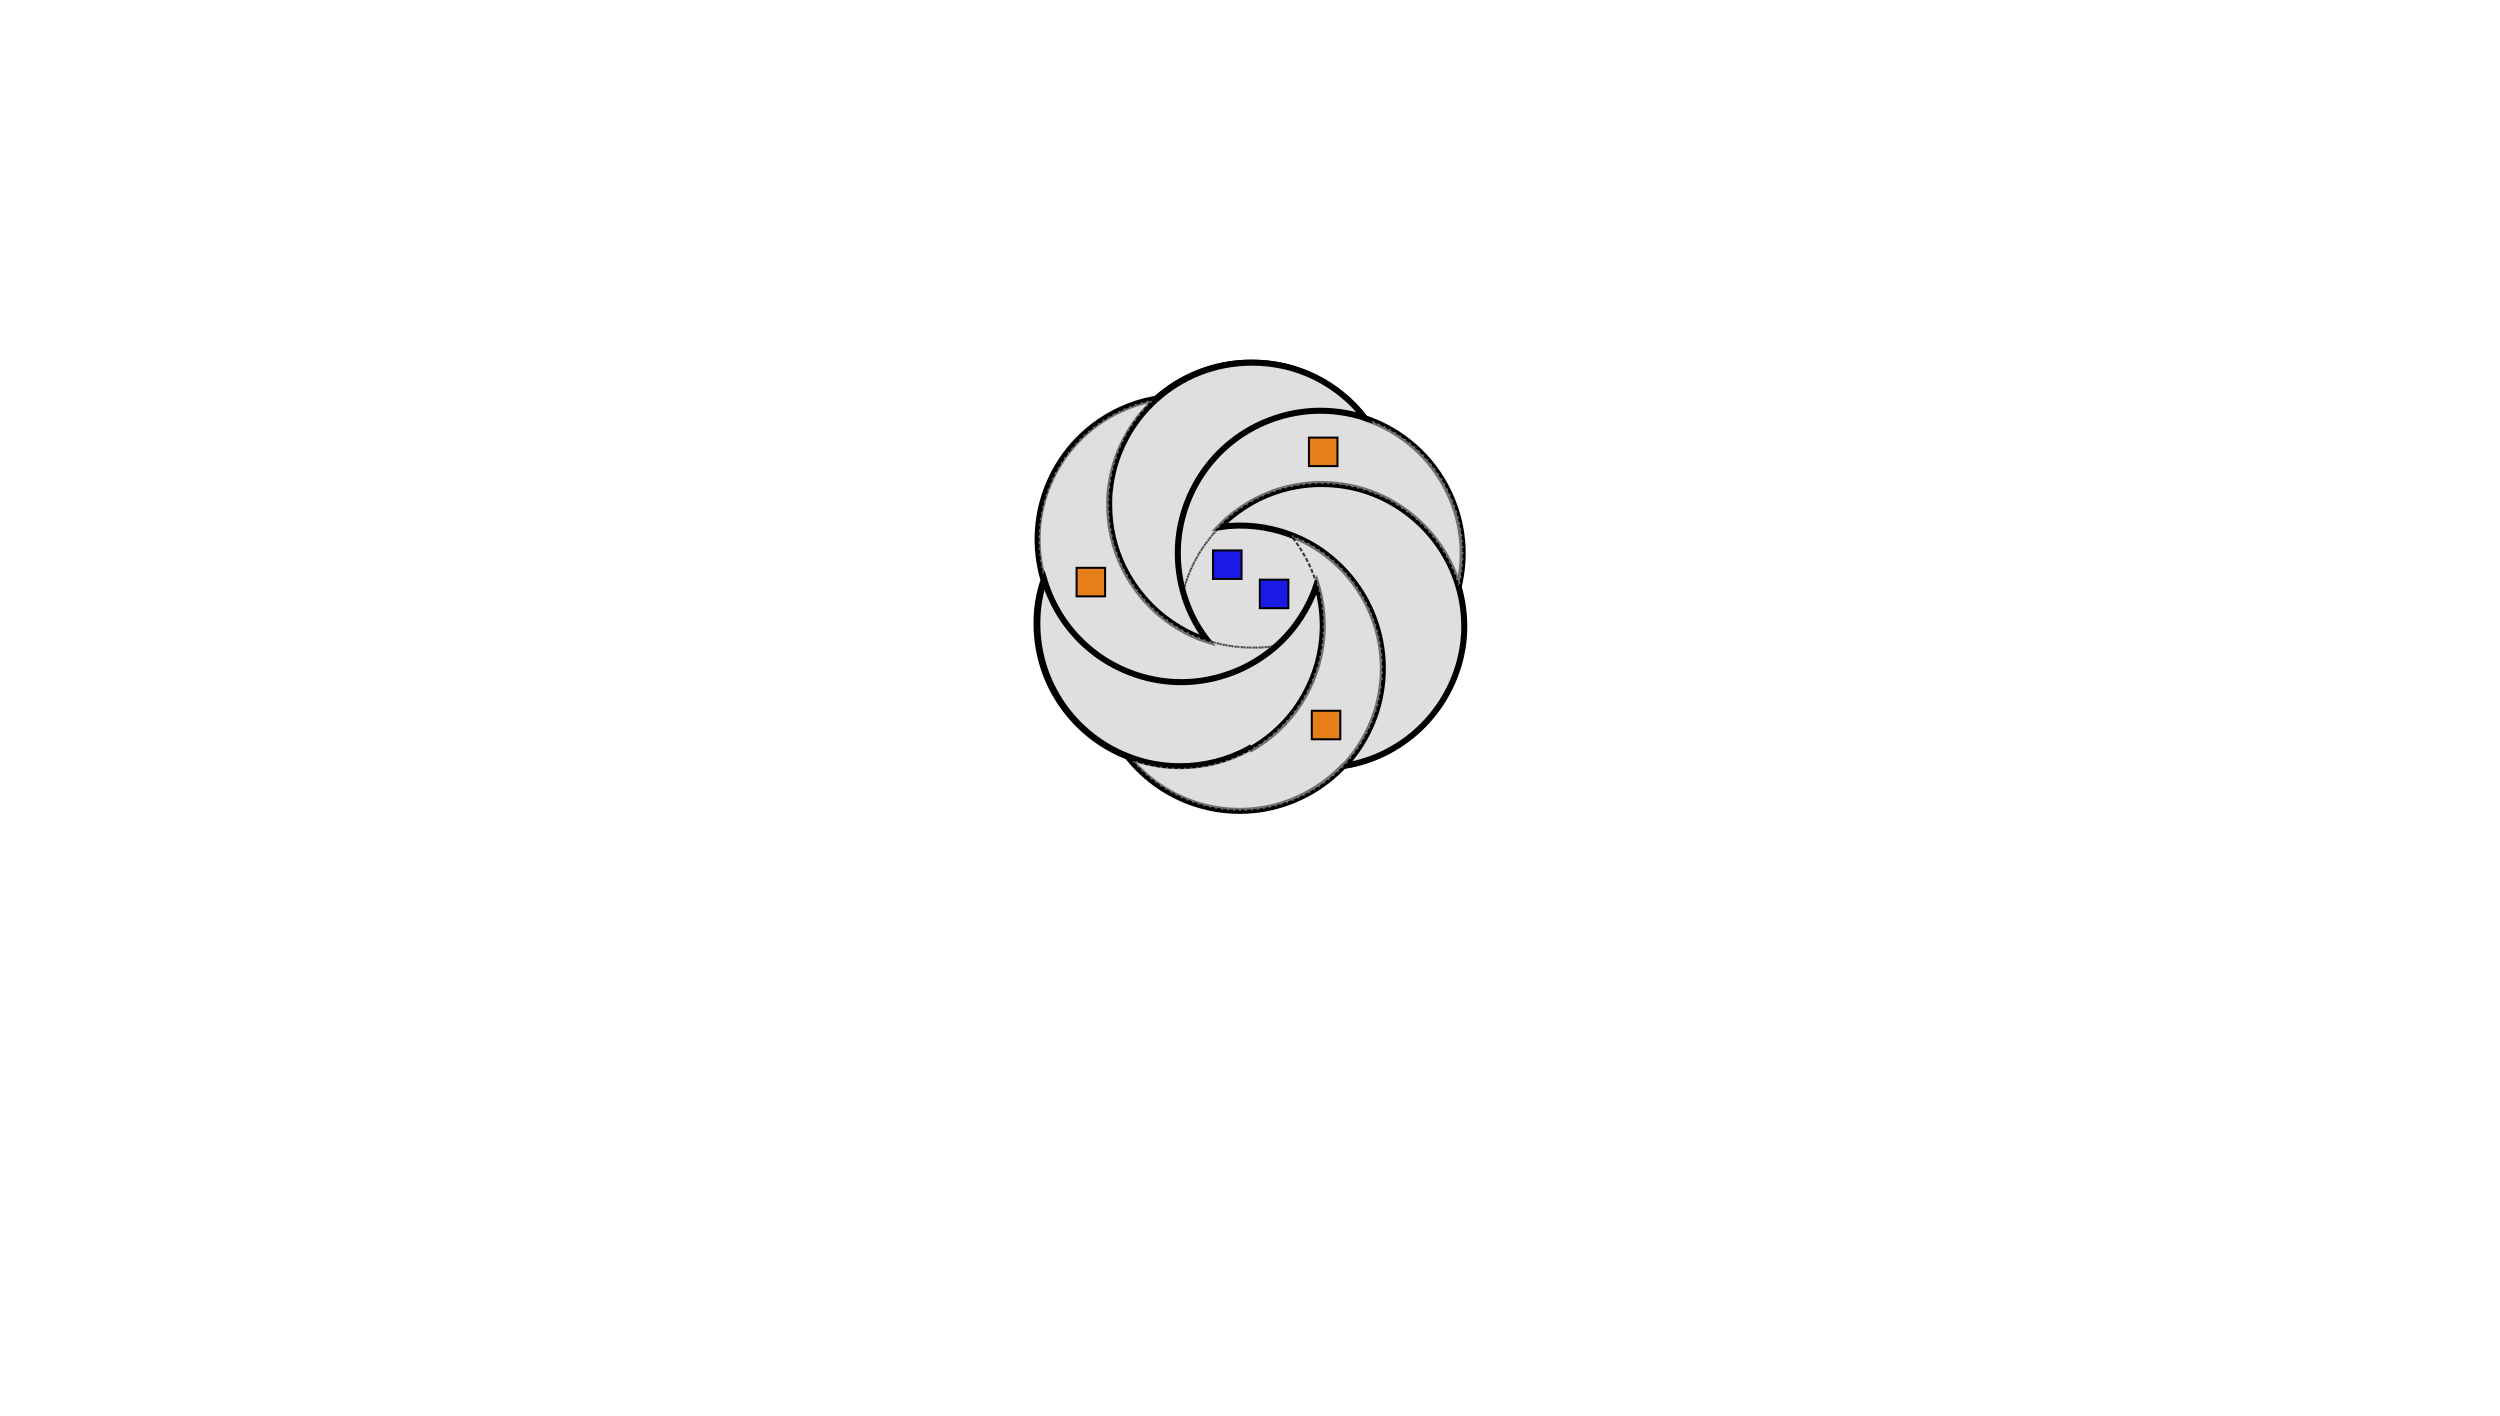
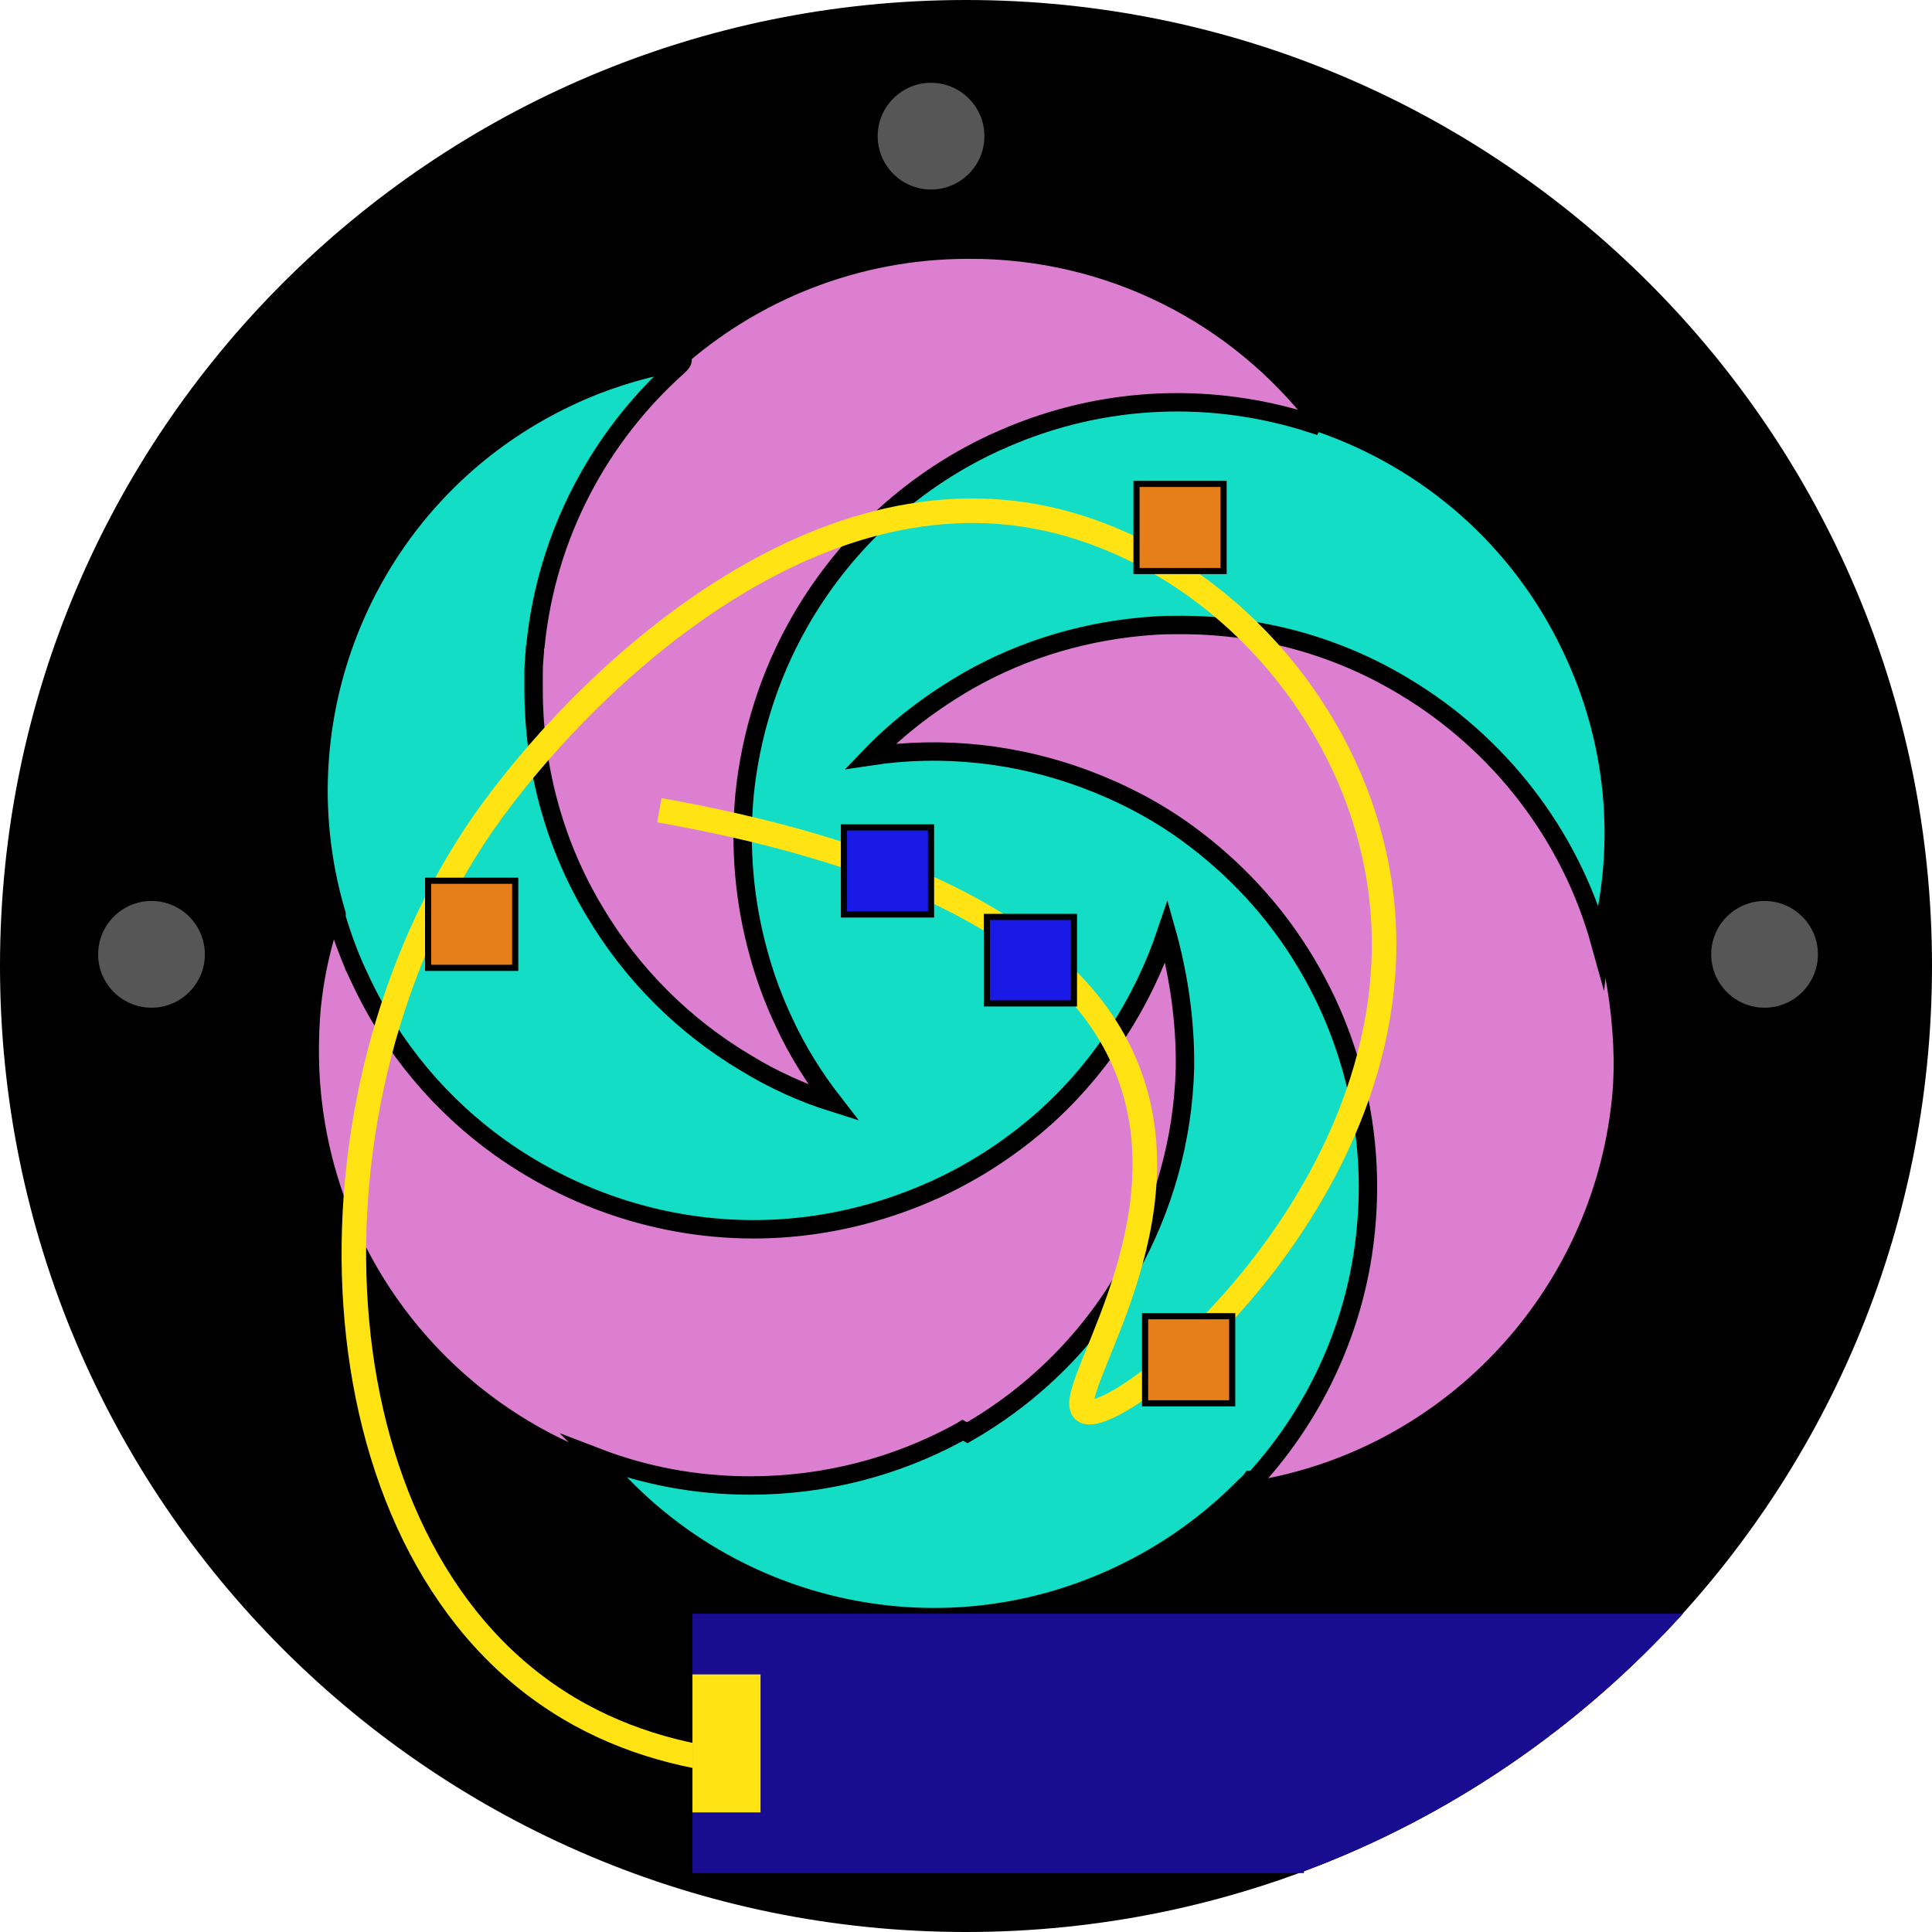
- <svg xmlns="http://www.w3.org/2000/svg" x="0" y="0" width="1242" height="703" version="1.1">
-   <g transform="">
-     <g fill="none" stroke="#000000" stroke-width="none" stroke-linecap="butt" stroke-linejoin="miter" stroke-miterlimit="10" stroke-dasharray="none" stroke-dashoffset="0" font-family="none" font-weight="normal" font-size="none" text-anchor="start" mix-blend-mode="normal">
-       <g id="Layer_1" fill="#dfdfdf" font-family="&quot;Helvetica Neue&quot;, Helvetica, Arial, sans-serif" font-size="14">
-         <path d="M677.65,207.567c-13,-16.7 -33.2,-27.5 -56.2,-27.4c-18.1,0 -34.7,6.8 -47.2,18l-1,0.1c-5.8,1.1 -11.5,2.9 -17,5.5c-32.1,15.1 -47.6,51.1 -37.9,84.1c0,0.1 0.1,0.2 0.1,0.3c-1.6,4.7 -2.7,9.6 -3.2,14.7c-0.2,2.3 -0.3,4.6 -0.3,6.9c0,30 18.6,55.7 45,66l1.2,1.3c20.1,24.4 54.9,33.1 84.8,19c7.9,-3.7 14.8,-8.7 20.6,-14.6c0.3,-0.3 0.7,-0.6 1,-1l0,0c30.8,-4.9 55,-29.8 59,-61c0,-0.3 0.1,-0.6 0.1,-0.9c0.3,-2.3 0.4,-4.7 0.4,-7.2c0,-6.6 -0.9,-13 -2.6,-19.1c0.1,-0.3 0.2,-0.5 0.2,-0.7c3.7,-15.1 2.4,-31.5 -4.8,-46.7c-8.5,-18.1 -23.7,-30.9 -41.2,-36.9c-0.4,-0.1 -0.8,-0.2 -1,-0.4" id="DIF:_outline" stroke-width="3" stroke-dasharray="" />
-         <path d="M654.15,290.367c-3.8,11.6 -10.7,22.1 -20,30.5c-4,0.7 -8,1 -12.2,1c-7.7,0 -15,-1.2 -22,-3.5c-3.1,-4 -5.8,-8.5 -8.1,-13.2c-1.7,-3.6 -3.1,-7.3 -4.1,-11.1c3.1,-12.4 9.4,-23.4 18.1,-32.2c11.9,-1.8 24,-0.4 35,3.7c6,7.2 10.6,15.6 13.3,24.8z" id="DDS:_center" stroke-width="1" stroke-dasharray="2,1" opacity="0.5" />
-         <path d="M727.45,311.367c0,2.5 -0.1,4.9 -0.4,7.2c0,0.3 -0.1,0.6 -0.1,0.9c-4,31.2 -28.2,56.1 -59.1,61c10.7,-11.4 17.3,-26.1 18.8,-41.5c1.2,-12.3 -0.8,-25.1 -6.4,-37.1c-1,-2.1 -2.1,-4.2 -3.3,-6.2c-5.1,-8.6 -11.8,-15.7 -19.5,-21.3c-5.1,-3.7 -10.7,-6.6 -16.6,-8.8c-11,-4.1 -23.1,-5.5 -35,-3.7c4.7,-4.9 10.2,-9 16.1,-12.4c9,-5.1 19.3,-8.2 30.3,-8.9c1.4,-0.1 2.9,-0.1 4.3,-0.1c13.3,0 25.7,3.6 36.3,10c15.4,9.2 27.1,24.1 32,41.8c1.7,6.1 2.6,12.5 2.6,19.1z" id="DIF:_petal" stroke-width="3" stroke-dasharray="" />
-         <path d="M725.05,291.567c0,0.2 -0.1,0.4 -0.2,0.7c-4.9,-17.7 -16.6,-32.6 -32,-41.8c-10.6,-6.3 -23,-10 -36.3,-10c-1.5,0 -2.9,0 -4.3,0.1c-10.9,0.7 -21.2,3.8 -30.3,8.9c-6,3.3 -11.4,7.5 -16.1,12.4c-8.6,8.8 -15,19.9 -18.1,32.2c-2.4,-8.6 -3.1,-17.4 -2.3,-26c1,-9.8 4,-19.3 8.8,-27.8c7,-12.4 17.8,-22.9 31.7,-29.4c0.6,-0.3 1.2,-0.5 1.8,-0.8c16.5,-7.2 34.4,-7.6 50.3,-2.4c0.3,0.1 0.7,0.2 1,0.3c17.5,6 32.7,18.8 41.2,36.9c7.2,15.2 8.5,31.6 4.8,46.7z" id="DDS:_petal_2" stroke-width="1" stroke-dasharray="2,1" opacity="0.5" />
-         <path d="M678.05,207.567c-16,-5.2 -33.8,-4.8 -50.3,2.4c-0.6,0.3 -1.2,0.5 -1.8,0.8c-13.9,6.5 -24.7,17 -31.7,29.4c-4.8,8.5 -7.8,18 -8.8,27.8c-0.8,8.6 -0.1,17.4 2.3,26c1,3.7 2.4,7.5 4.1,11.1c2.2,4.8 5,9.2 8.1,13.2c-5.1,-1.6 -9.9,-3.8 -14.3,-6.5c-10.1,-6 -18.6,-14.5 -24.6,-24.6c-6.4,-10.6 -10,-23.1 -10,-36.3c0,-0.6 0,-1.3 0,-1.9c0,-0.3 0,-0.6 0,-0.8l0,0c0,-1.2 0.1,-2.3 0.2,-3.5c0,-0.3 0,-0.6 0.1,-0.9c1.8,-18.1 10.5,-34.2 23.3,-45.6c12.5,-11.2 29.1,-18 47.2,-18c23,-0.1 43.3,10.7 56.2,27.4z" id="DIF:_petal_3" stroke-width="3" stroke-dasharray="" />
-         <path d="M634.15,320.867c-5,4.5 -10.8,8.3 -17.2,11.3c-0.6,0.3 -1.2,0.5 -1.8,0.8c-7.8,3.4 -16,5.3 -24.1,5.8c-16.3,1 -32.5,-3.7 -45.6,-13.2c-9.5,-6.8 -17.5,-16.1 -22.8,-27.5c-1.5,-3.2 -2.8,-6.5 -3.8,-9.9c0,-0.1 -0.1,-0.2 -0.1,-0.3c-9.7,-33 5.8,-69 37.9,-84.1c5.5,-2.6 11.2,-4.4 17,-5.5c-12.4,11.6 -20.6,27.5 -22.2,45.4c0,0.3 -0.1,0.6 -0.1,0.9c-0.1,1.2 -0.2,2.4 -0.2,3.5c0,0.3 0,0.6 0,0.8c0,0.6 0,1.3 0,1.9c0,13.3 3.6,25.7 10,36.3c6,10.1 14.5,18.5 24.6,24.6c4.5,2.7 9.3,4.9 14.3,6.5c6.9,2.3 14.3,3.5 22,3.5c4.1,0.2 8.2,-0.1 12.1,-0.8z" id="DDS:_petal_4" stroke-width="1" stroke-dasharray="2,1" opacity="0.5" />
-         <path d="M657.15,310.667c0,0.6 0,1.3 0,1.9c-0.3,11.9 -3.6,23.1 -9.1,32.9c-6.2,11.1 -15.4,20.3 -26.4,26.6c-0.2,-0.1 -0.5,-0.3 -0.7,-0.4c-0.3,0.2 -0.6,0.3 -0.9,0.5c-10,5.4 -21.5,8.5 -33.8,8.5c-9.1,0 -17.9,-1.7 -25.9,-4.9c-26.4,-10.3 -45,-36 -45,-66c0,-2.3 0.1,-4.6 0.3,-6.9c0.5,-5.1 1.6,-10 3.2,-14.7c1,3.3 2.2,6.6 3.8,9.9c5.3,11.4 13.3,20.7 22.8,27.5c13.2,9.4 29.3,14.2 45.6,13.2c8.1,-0.5 16.2,-2.4 24.1,-5.8c0.6,-0.3 1.2,-0.5 1.8,-0.8c6.4,-3 12.1,-6.8 17.2,-11.3c9.3,-8.3 16.1,-18.9 20,-30.5c1.9,6.4 3,13.3 3,20.3z" id="DIF:_petal_5" stroke-width="3" stroke-dasharray="" />
-         <path d="M686.75,338.967c-1.5,15.4 -8.1,30.1 -18.8,41.5c-0.3,0.4 -0.7,0.7 -1,1c-5.8,5.9 -12.7,10.9 -20.6,14.6c-29.9,14.1 -64.7,5.4 -84.8,-19c7.7,2.9 16,4.4 24.7,4.4c12.6,0 24.4,-3.3 34.6,-9c0.3,-0.2 0.6,-0.3 0.8,-0.5c11,-6.3 20.1,-15.6 26.4,-26.6c5.5,-9.8 8.8,-20.9 9.1,-32.9c0,-0.6 0,-1.3 0,-1.9c0,-7.1 -1,-13.9 -3,-20.3c-2.7,-9.2 -7.3,-17.6 -13.2,-24.8c5.9,2.2 11.5,5.2 16.6,8.8c7.7,5.5 14.4,12.7 19.5,21.3c1.2,2 2.3,4.1 3.3,6.2c5.6,12.1 7.6,24.9 6.4,37.2z" id="DDS:_petal_6" stroke-width="1" stroke-dasharray="2,1" opacity="0.5" />
-       </g>
-       <polygon points="625.884,302.146 625.884,287.973 640.058,287.973 640.058,302.146" id="NLED:_{&quot;colorID&quot;:[0.09804,0.10196,0.90196],&quot;target&quot;:3,&quot;forceTarget&quot;:4}" fill="#191ae6" stroke-width="1" stroke-dasharray="" font-family="sans-serif" font-size="12" />
-       <polygon points="651.698,367.275 651.698,353.102 665.871,353.102 665.871,367.275" id="NLED:_{&quot;colorID&quot;:[0.90196,0.49804,0.09804],&quot;target&quot;:3,&quot;forceTarget&quot;:10}" fill="#e67f19" stroke-width="1" stroke-dasharray="" font-family="sans-serif" font-size="12" />
-       <polygon points="534.844,296.271 534.844,282.098 549.017,282.098 549.017,296.271" id="NLED:_{&quot;colorID&quot;:[0.90196,0.49804,0.09804],&quot;target&quot;:3,&quot;forceTarget&quot;:8}" fill="#e67f19" stroke-width="1" stroke-dasharray="" font-family="sans-serif" font-size="12" />
-       <polygon points="650.278,231.56 650.278,217.387 664.451,217.387 664.451,231.56" id="NLED:_{&quot;colorID&quot;:[0.90196,0.49804,0.09804],&quot;target&quot;:3,&quot;forceTarget&quot;:6}" fill="#e67f19" stroke-width="1" stroke-dasharray="" font-family="sans-serif" font-size="12" />
-       <polygon points="602.628,287.618 602.628,273.445 616.802,273.445 616.802,287.618" id="NLED:_{&quot;colorID&quot;:[0.09804,0.10196,0.90196],&quot;target&quot;:3,&quot;forceTarget&quot;:4}" fill="#191ae6" stroke-width="1" stroke-dasharray="" font-family="sans-serif" font-size="12" />
-     </g>
+ <svg xmlns="http://www.w3.org/2000/svg" version="1.1" id="Layer_1" x="0px" y="0px" viewBox="0 0 315 315" style="enable-background:new 0 0 315 315;" xml:space="preserve">
+   <style type="text/css">
+ 	.st0{fill:#DD7FD0;stroke:#000000;stroke-miterlimit:10;enable-background:new    ;}
+ 	.st1{fill:#14DDC5;stroke:#000000;stroke-width:3;stroke-miterlimit:10;}
+ 	.st2{fill:#565656;}
+ 	.st3{fill:none;stroke:#FFE313;stroke-width:4;stroke-miterlimit:10;}
+ 	.st4{fill:#191AE6;stroke:#000000;stroke-miterlimit:10;}
+ 	.st5{fill:#E67F19;stroke:#000000;stroke-miterlimit:10;}
+ 	.st6{fill:#180C91;}
+ 	.st7{fill:#FFE313;}
+ </style>
+   <circle id="BASE:_base_path" cx="157.5" cy="157.5" r="157.5" />
+   <path id="DIF:_MAIN_OUTLINE_1_" class="st0" d="M214.1,69.1c-12.9-16.7-33.2-27.5-56.2-27.4c-18.1,0-34.7,6.8-47.2,18l-0.9,0.1  c-5.8,1.1-11.5,2.9-17,5.5c-32.1,15.1-47.6,51.1-37.9,84.1c0,0.1,0.1,0.2,0.1,0.3c0,0,0,0.1,0,0.1c0,0,0-0.1,0-0.1  c-1.6,4.7-2.7,9.6-3.2,14.7c-0.2,2.3-0.3,4.6-0.3,6.9c0,30,18.6,55.7,45,66l1.2,1.3c20.1,24.4,54.9,33.1,84.8,19  c7.9-3.7,14.8-8.7,20.6-14.6c0.3-0.3,0.7-0.6,1-1c0,0,0,0,0,0c30.8-4.9,55-29.8,59-61c0-0.3,0.1-0.6,0.1-0.9  c0.3-2.3,0.4-4.7,0.4-7.2c-0.1-6.6-1-13-2.6-19.1c0-0.1,0-0.1,0-0.2c0.1-0.2,0.1-0.4,0.1-0.5c3.8-15.1,2.5-31.5-4.8-46.7  c-8.5-18.1-23.7-30.9-41.2-36.9c-0.3-0.1-0.7-0.2-1-0.3" />
+   <path id="DDS:_dds" class="st1" d="M256.3,105.8c-8.5-18.1-23.7-30.9-41.2-36.9c-0.4-0.1-0.7-0.1-0.8-0.3c-0.1,0.2-0.2,0.3-0.3,0.5  c-16-5.2-33.8-4.8-50.3,2.4c-0.6,0.3-1.2,0.5-1.8,0.8c-13.9,6.5-24.7,17-31.7,29.4c-4.8,8.5-7.8,18-8.8,27.8  c-0.8,8.6-0.1,17.4,2.3,26c1,3.7,2.4,7.5,4.1,11.1c2.2,4.8,5,9.2,8.1,13.2c-5.1-1.6-9.9-3.8-14.3-6.5c-10.1-6-18.6-14.5-24.6-24.6  c-6.4-10.6-10-23.1-10-36.3c0-0.6,0-1.3,0-1.9c0-0.3,0-0.6,0-0.8c0-1.2,0.1-2.3,0.2-3.5c0-0.3,0-0.6,0.1-0.9  c1.8-18.1,10.5-34.2,23.3-45.6c0.9-0.8,0.9-1.4,0.1-0.6l-1,0.1c-5.8,1.1-11.5,2.9-17,5.5c-32.1,15.1-47.6,51.1-37.9,84.1  c0,0.1,0.1,0.2,0.1,0.3c-0.1-0.3,0,0.6,0,0.6c1,3.3,2.2,6.6,3.8,9.9C64,171,72,180.3,81.5,187.1c13.2,9.4,29.3,14.2,45.6,13.2  c8.1-0.5,16.2-2.4,24.1-5.8c0.6-0.3,1.2-0.5,1.8-0.8c6.4-3,12.1-6.8,17.2-11.3c9.3-8.3,16.1-18.9,20-30.5c1.8,6.4,2.9,13.3,3,20.3  c0,0.6,0,1.3,0,1.9c-0.3,11.9-3.6,23.1-9.1,32.9c-6.2,11.1-15.4,20.3-26.4,26.6c-0.2-0.1-0.5-0.3-0.7-0.4c-0.3,0.2-0.6,0.3-0.9,0.5  c-10,5.4-21.5,8.5-33.8,8.5c-8.8,0-17.2-1.6-25-4.6l0.3,0.3c20.1,24.4,54.9,33.1,84.8,19c7.9-3.7,14.8-8.7,20.6-14.6  c0.3-0.3,0.7-0.6,1-1c0.2,0,0.4-0.1,0.6-0.1c10.3-11.3,16.7-25.7,18.1-40.8c1.2-12.3-0.8-25.1-6.4-37.1c-1-2.1-2.1-4.2-3.3-6.2  c-5.1-8.6-11.8-15.7-19.5-21.3c-5.1-3.7-10.7-6.6-16.6-8.8c-11-4.1-23.1-5.5-35-3.7c4.7-4.9,10.2-9,16.1-12.4  c9-5.1,19.3-8.2,30.3-8.9c1.4-0.1,2.9-0.1,4.3-0.1c13.3,0,25.7,3.6,36.3,10c15.4,9.2,27.1,24.1,32,41.8c0,0,0.1-0.9,0.1-0.8  c0.1-0.2,0.1-0.4,0.1-0.5C264.8,137.4,263.5,121,256.3,105.8z" />
+   <path id="NUT:_nut_1_" class="st2" d="M16,155.6c0-4.8,3.9-8.7,8.7-8.7s8.7,3.9,8.7,8.7c0,4.8-3.9,8.7-8.7,8.7S16,160.4,16,155.6z" />
+   <path id="NUT:_nut_2_" class="st2" d="M279,155.6c0-4.8,3.9-8.7,8.7-8.7s8.7,3.9,8.7,8.7c0,4.8-3.9,8.7-8.7,8.7S279,160.4,279,155.6  z" />
+   <path id="NUT:_nut_3_" class="st2" d="M143.1,22.2c0-4.8,3.9-8.7,8.7-8.7s8.7,3.9,8.7,8.7s-3.9,8.7-8.7,8.7S143.1,27,143.1,22.2z" />
+   <path id="CP:_CircuitPath" class="st3" d="M145,286.8c-13.6,1.9-36.8,2.8-56-10.7c-39.2-27.4-41-99.9-8.7-144  c17-23.2,55.5-59.2,96-46c23.7,7.7,41.6,28.6,47.3,51.3c13.2,52.1-40.9,95.8-46.7,92.7c-4.2-2.3,16.7-28.9,7.3-54.7  c-9.3-25.7-44.1-37.5-76.7-43.3" />
+   <polygon id="NLED:_x5F__x7B__x22_colorID_x22_:_x5B_0.09804_x2C_0.10196_x2C_0.90196_x5D__x2C__x22_target_x22_:3_x2C__x22_forceTarget_x22_:4_x7D_" class="st4" points="  160.9,163.6 160.9,149.5 175.1,149.5 175.1,163.6 " />
+   <polygon id="NLED:_x5F__x7B__x22_colorID_x22_:_x5B_0.90196_x2C_0.49804_x2C_0.09804_x5D__x2C__x22_target_x22_:3_x2C__x22_forceTarget_x22_:10_x7D_" class="st5" points="  186.7,228.8 186.7,214.6 200.9,214.6 200.9,228.8 " />
+   <polygon id="NLED:_x5F__x7B__x22_colorID_x22_:_x5B_0.90196_x2C_0.49804_x2C_0.09804_x5D__x2C__x22_target_x22_:3_x2C__x22_forceTarget_x22_:8_x7D_" class="st5" points="  69.8,157.8 69.8,143.6 84,143.6 84,157.8 " />
+   <polygon id="NLED:_x5F__x7B__x22_colorID_x22_:_x5B_0.90196_x2C_0.49804_x2C_0.09804_x5D__x2C__x22_target_x22_:3_x2C__x22_forceTarget_x22_:6_x7D_" class="st5" points="  185.3,93.1 185.3,78.9 199.5,78.9 199.5,93.1 " />
+   <polygon id="NLED:_x5F__x7B__x22_colorID_x22_:_x5B_0.09804_x2C_0.10196_x2C_0.90196_x5D__x2C__x22_target_x22_:3_x2C__x22_forceTarget_x22_:4_x7D__1_" class="st4" points="  137.6,149.1 137.6,134.9 151.8,134.9 151.8,149.1 " />
+   <g>
+     <path id="MC:_micro" class="st6" d="M274.4,263.1h-61.8h-25.9h-73.8v42.3h73.8h25.2h0.7v-0.3C236.5,296.2,257.6,281.6,274.4,263.1z   " />
+     <polygon id="BI:_Breakin_1_" class="st7" points="124,293.2 124,291 124,289.5 124,285 124,283.5 124,279 124,273 112.9,273    112.9,277.1 112.9,279 112.9,283.5 112.9,285 112.9,289.5 112.9,291 112.9,293.2 112.9,295.5 124,295.5  " />
  </g>
</svg>
